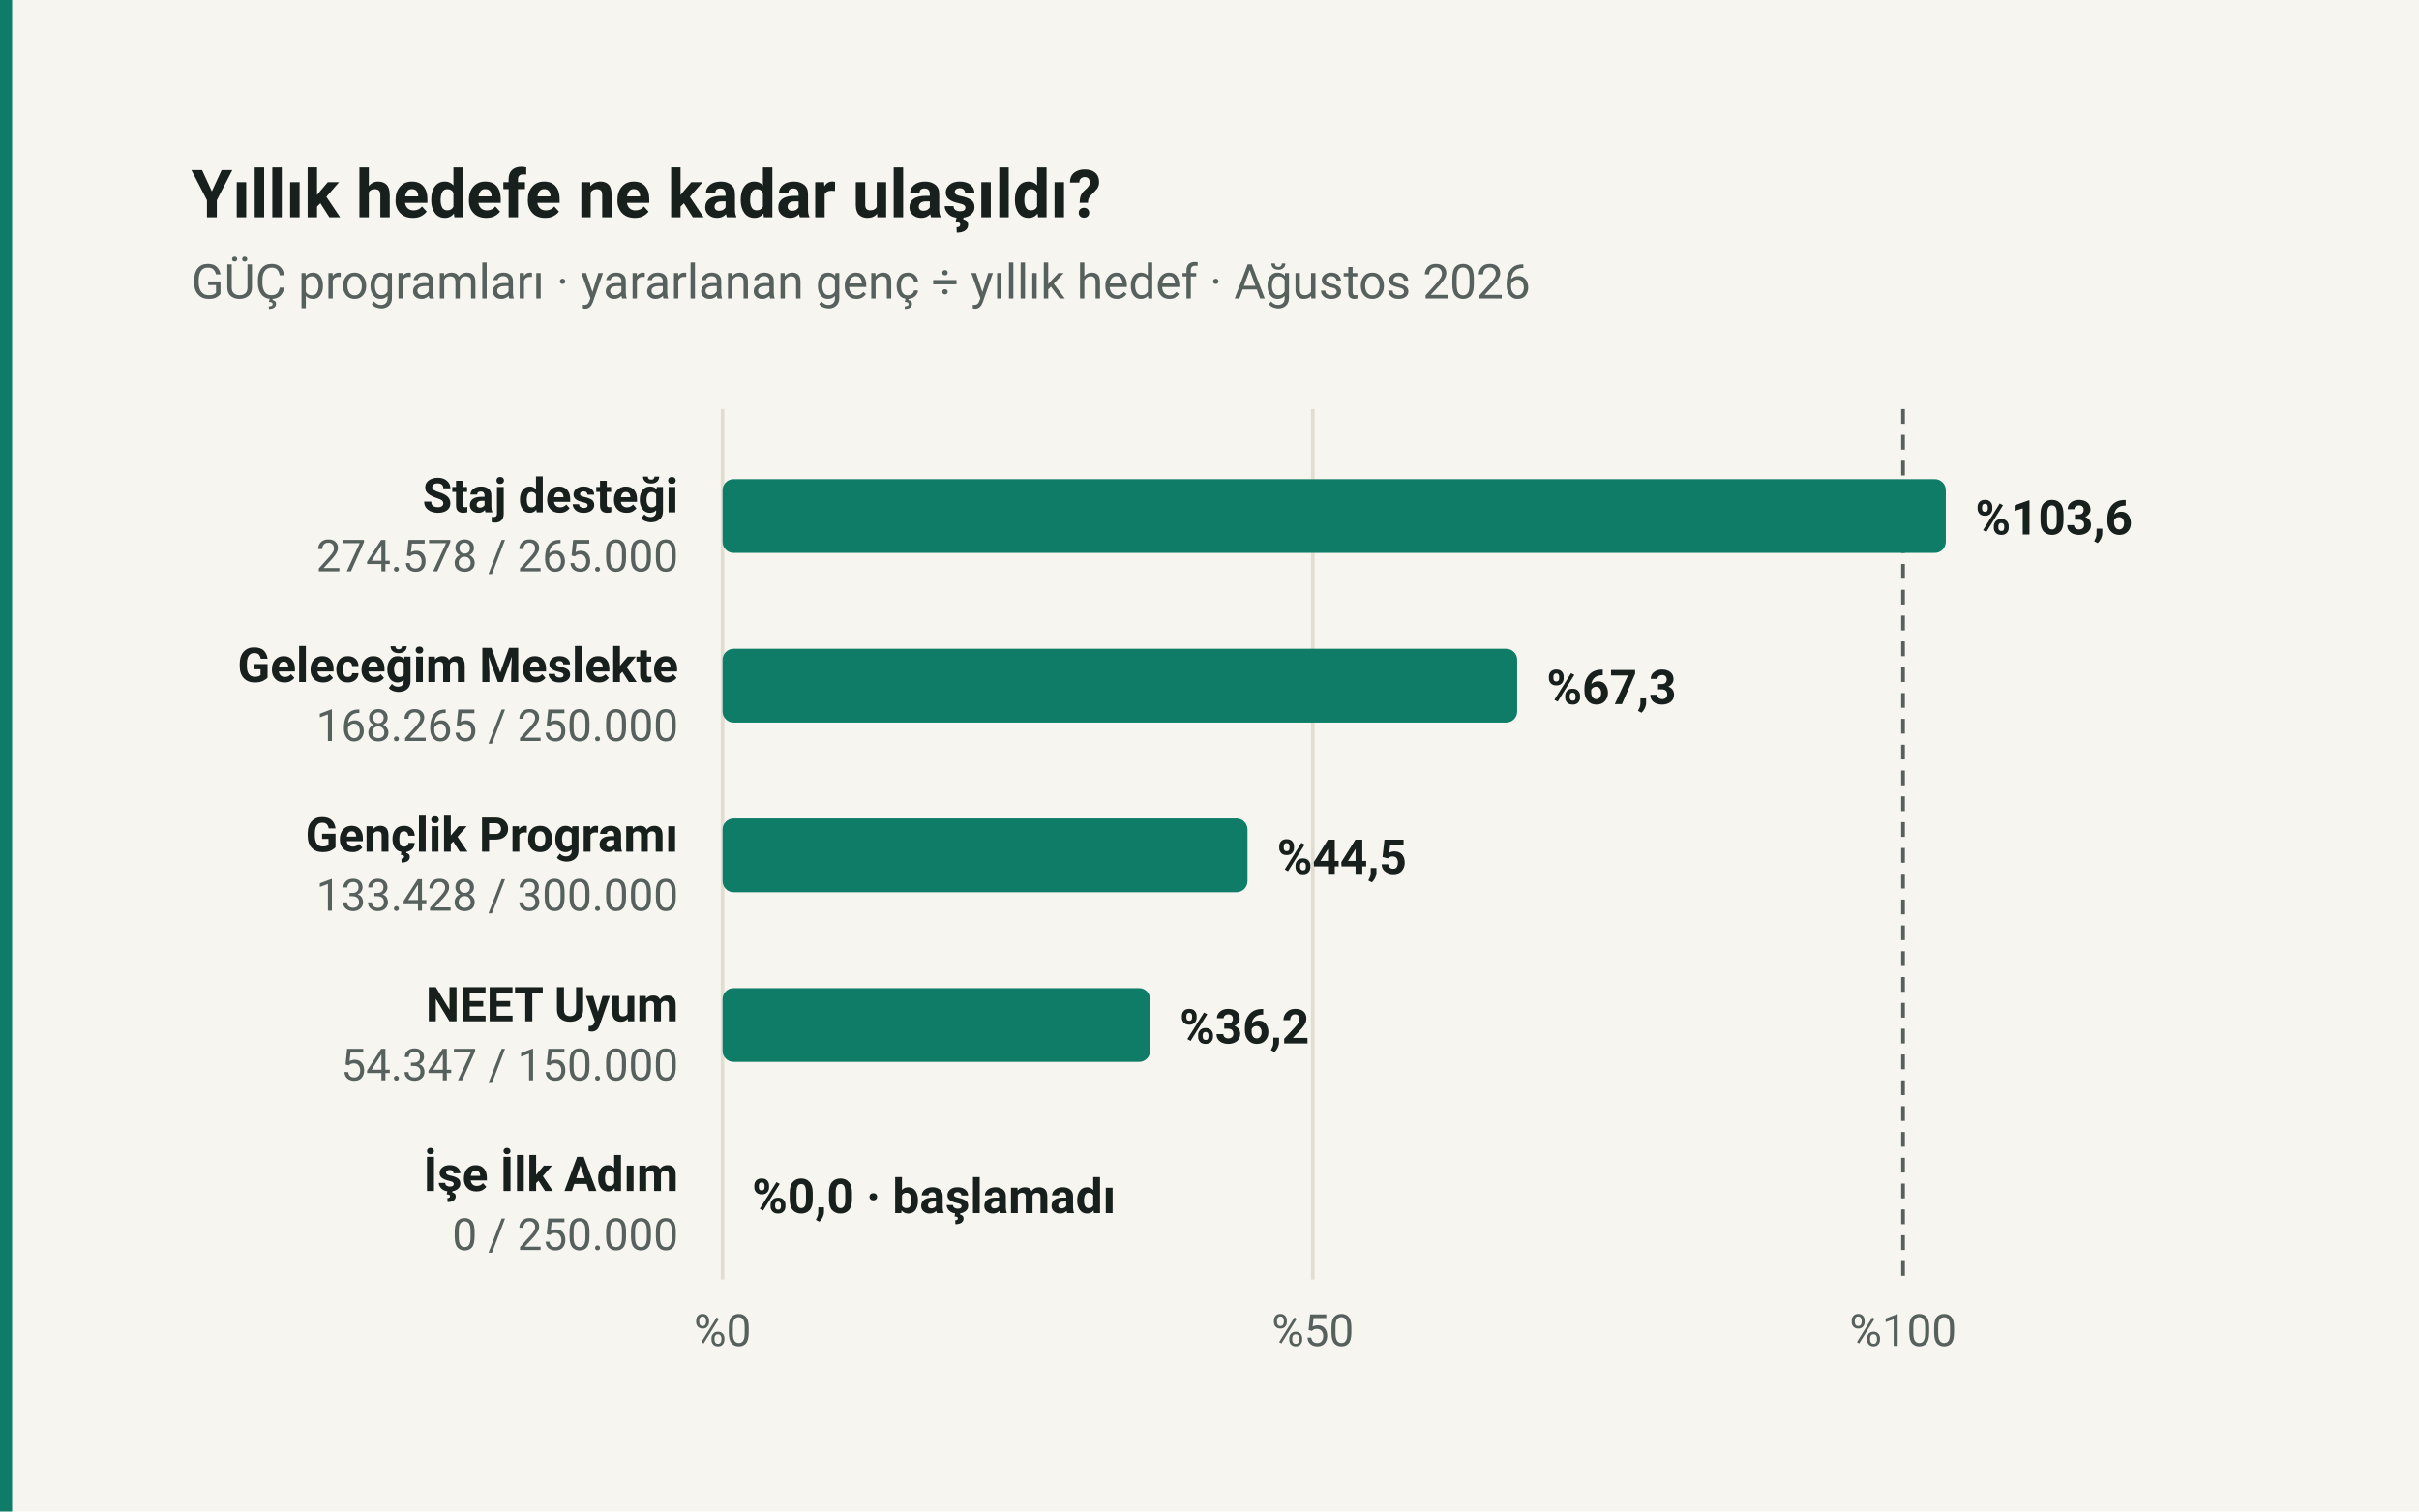
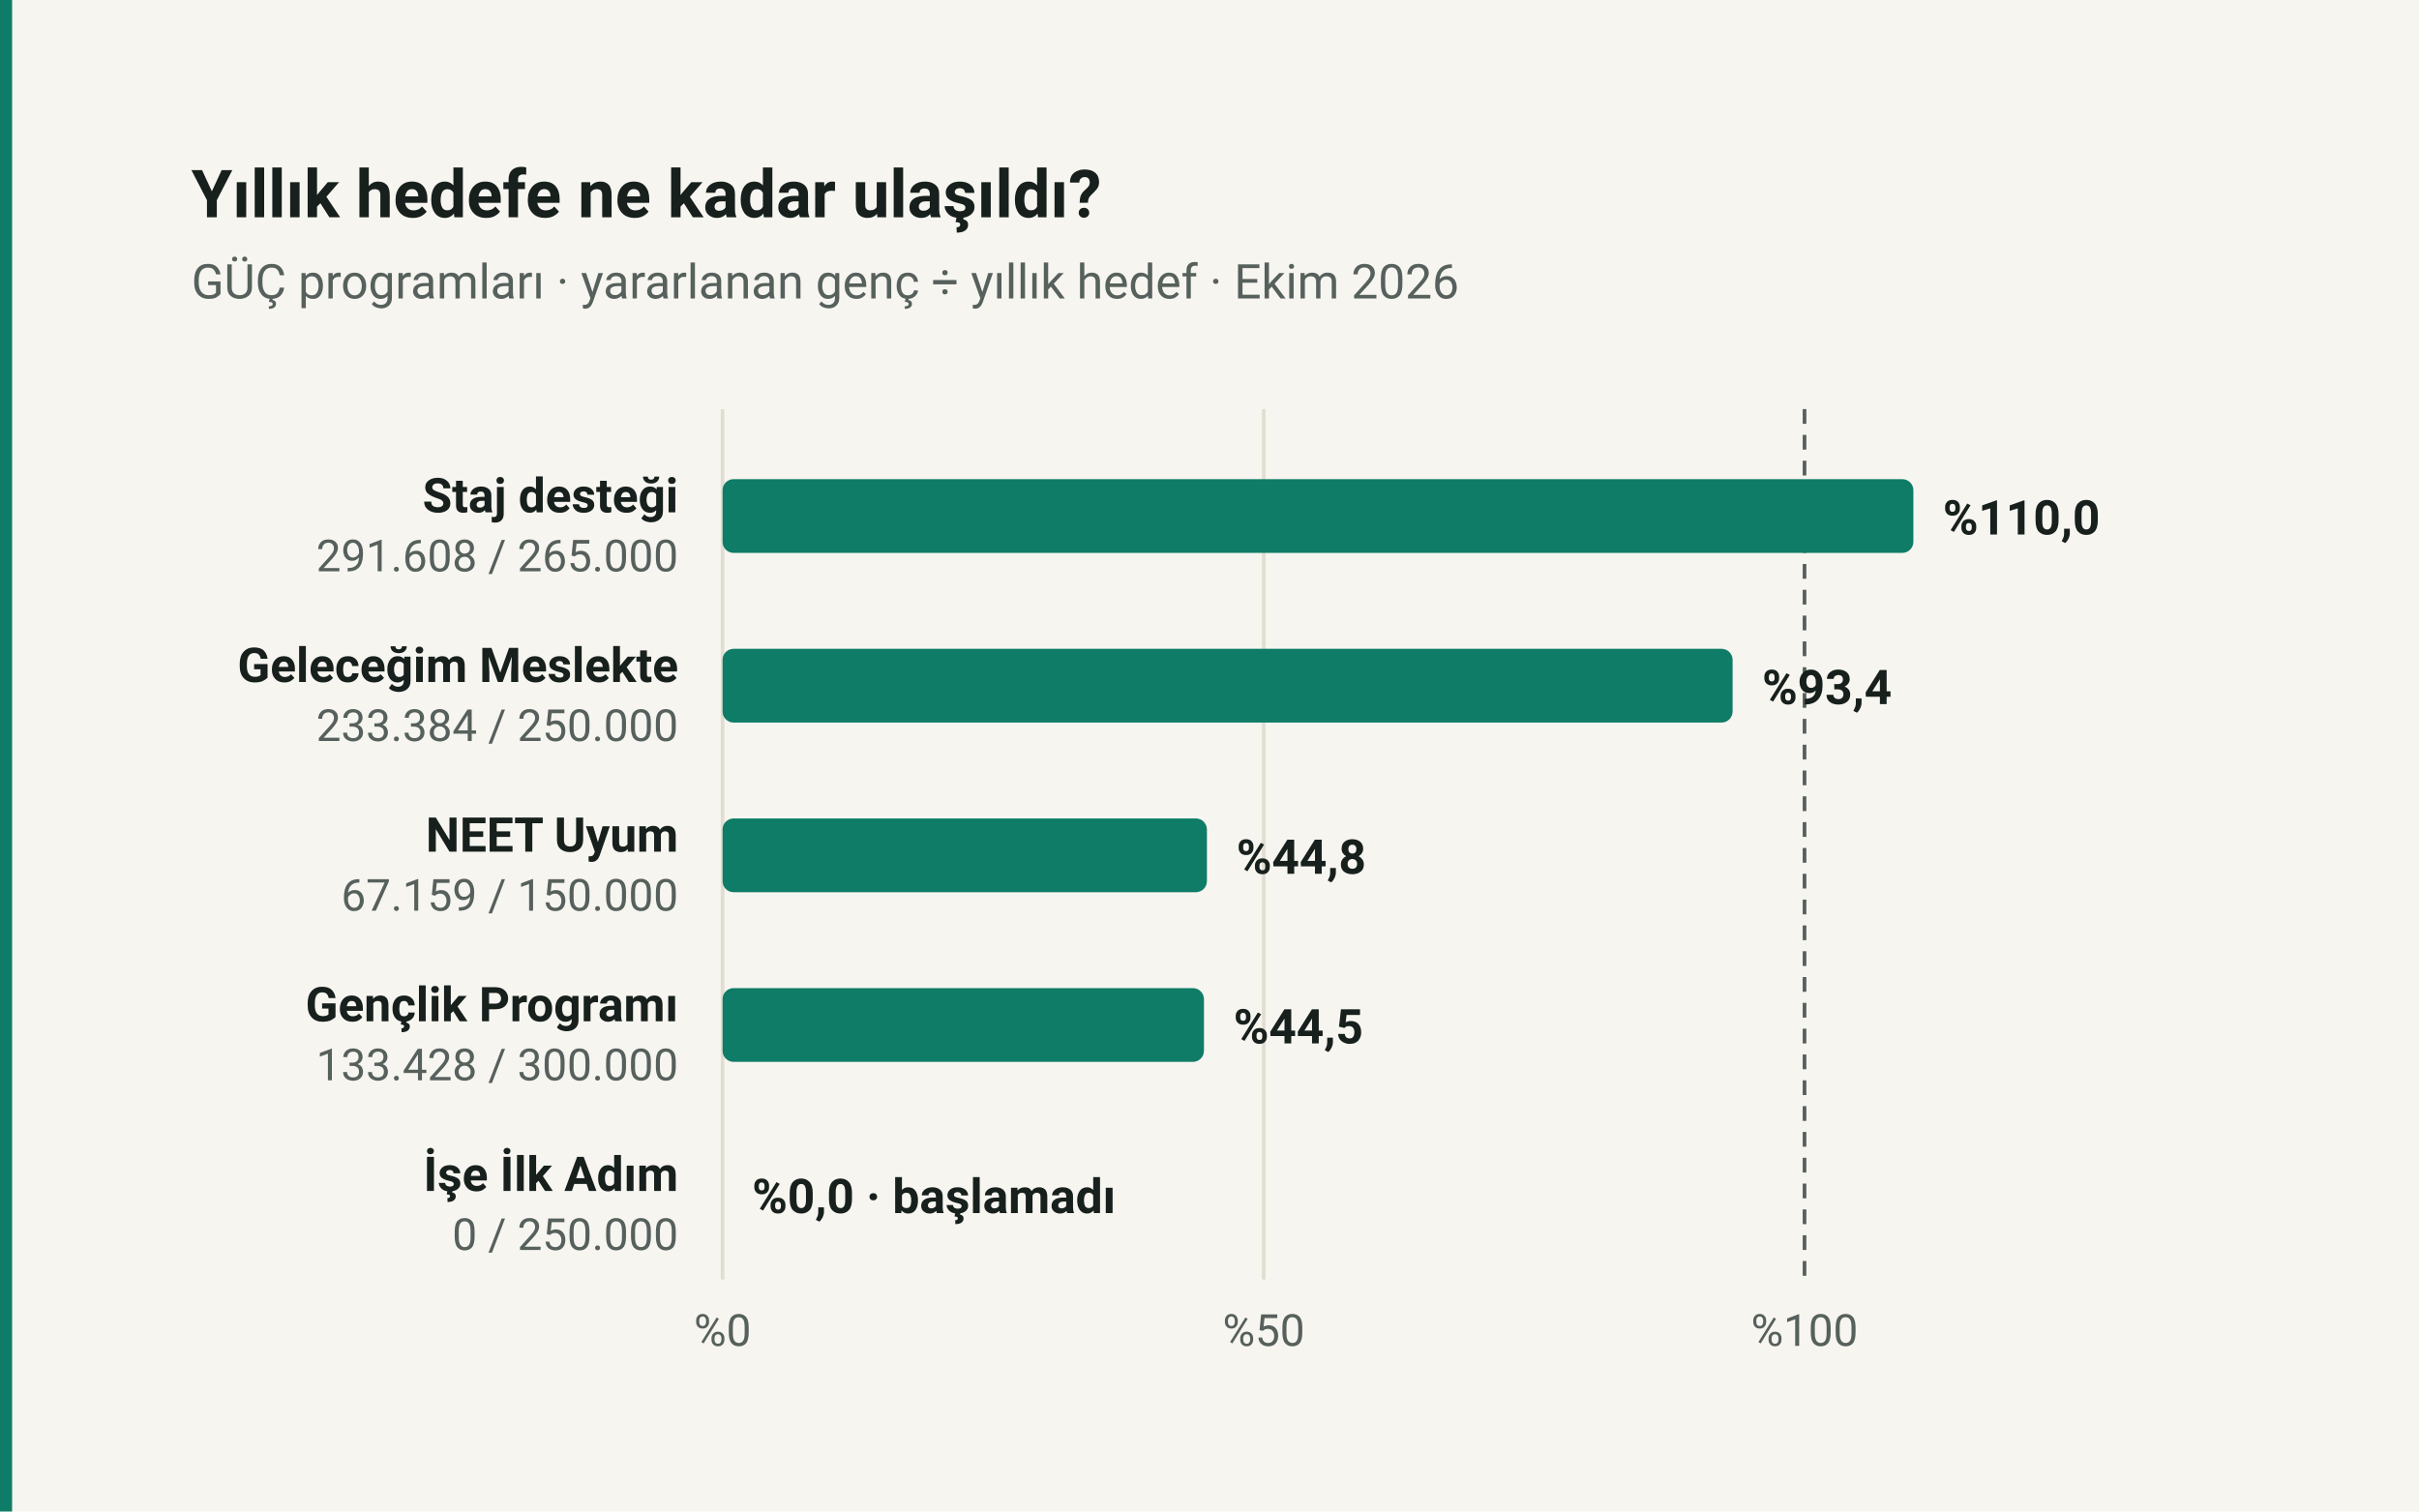
- <svg xmlns="http://www.w3.org/2000/svg" viewBox="0 0 800 500" width="800" height="500" role="img" aria-label="GÜÇ programlarında Ağustos 2026 gerçekleşmesi: staj desteği %103,6, Geleceğim Meslekte %67,3, İŞKUR Gençlik %44,5, NEET İşgücü Uyum %36,2, İşe İlk Adım %0">
+ <svg xmlns="http://www.w3.org/2000/svg" viewBox="0 0 800 500" width="800" height="500" role="img" aria-label="GÜÇ programlarında Ekim 2026 gerçekleşmesi: staj desteği %110,0, Geleceğim Meslekte %93,4, İŞKUR Gençlik %44,5, NEET İşgücü Uyum %44,8, İşe İlk Adım %0">
  <style>text{font-family:"Segoe UI",-apple-system,BlinkMacSystemFont,Roboto,Helvetica,Arial,sans-serif}</style>
  <rect width="800" height="500" fill="#f7f5f0" />
  <rect width="4" height="500" fill="#0e7c66" />
  <svg x="34" y="30" width="732" height="440" viewBox="0 0 600 360">
    <text x="24" y="34" font-size="18" font-weight="700" font-family="Georgia,'Times New Roman',serif" fill="#17201d">Yıllık hedefe ne kadar ulaşıldı?</text>
-     <text x="24" y="56" font-size="13" fill="#56605c">GÜÇ programları · yararlanan genç ÷ yıllık hedef · Ağustos 2026</text>
+     <text x="24" y="56" font-size="13" fill="#56605c">GÜÇ programları · yararlanan genç ÷ yıllık hedef · Ekim 2026</text>
    <path d="M168.0 86 V322" stroke="#e2ddd2" stroke-width="1" />
    <text x="168.0" y="340" font-size="12" fill="#56605c" text-anchor="middle">%0</text>
-     <path d="M328.0 86 V322" stroke="#e2ddd2" stroke-width="1" />
-     <text x="328.0" y="340" font-size="12" fill="#56605c" text-anchor="middle">%50</text>
-     <path d="M488.0 86 V322" stroke="#56605c" stroke-width="1" stroke-dasharray="4 3" />
-     <text x="488.0" y="340" font-size="12" fill="#56605c" text-anchor="middle">%100</text>
+     <path d="M314.7 86 V322" stroke="#e2ddd2" stroke-width="1" />
+     <text x="314.7" y="340" font-size="12" fill="#56605c" text-anchor="middle">%50</text>
+     <path d="M461.3 86 V322" stroke="#56605c" stroke-width="1" stroke-dasharray="4 3" />
+     <text x="461.3" y="340" font-size="12" fill="#56605c" text-anchor="middle">%100</text>
    <text x="156" y="114" font-size="13" font-weight="700" fill="#17201d" text-anchor="end">Staj desteği</text>
-     <text x="156" y="130" font-size="12" fill="#56605c" text-anchor="end">274.578 / 265.000</text>
-     <rect x="168" y="105" width="331.6" height="20" rx="3" fill="#0e7c66" />
-     <text x="507.6" y="120" font-size="13" font-weight="650" fill="#17201d">%103,6</text>
+     <text x="156" y="130" font-size="12" fill="#56605c" text-anchor="end">291.608 / 265.000</text>
+     <rect x="168" y="105" width="322.8" height="20" rx="3" fill="#0e7c66" />
+     <text x="498.8" y="120" font-size="13" font-weight="650" fill="#17201d">%110,0</text>
    <text x="156" y="160" font-size="13" font-weight="700" fill="#17201d" text-anchor="end">Geleceğim Meslekte</text>
-     <text x="156" y="176" font-size="12" fill="#56605c" text-anchor="end">168.265 / 250.000</text>
-     <rect x="168" y="151" width="215.4" height="20" rx="3" fill="#0e7c66" />
-     <text x="391.4" y="166" font-size="13" font-weight="650" fill="#17201d">%67,3</text>
-     <text x="156" y="206" font-size="13" font-weight="700" fill="#17201d" text-anchor="end">Gençlik Programı</text>
-     <text x="156" y="222" font-size="12" fill="#56605c" text-anchor="end">133.428 / 300.000</text>
-     <rect x="168" y="197" width="142.3" height="20" rx="3" fill="#0e7c66" />
-     <text x="318.3" y="212" font-size="13" font-weight="650" fill="#17201d">%44,5</text>
-     <text x="156" y="252" font-size="13" font-weight="700" fill="#17201d" text-anchor="end">NEET Uyum</text>
-     <text x="156" y="268" font-size="12" fill="#56605c" text-anchor="end">54.347 / 150.000</text>
-     <rect x="168" y="243" width="115.9" height="20" rx="3" fill="#0e7c66" />
-     <text x="291.9" y="258" font-size="13" font-weight="650" fill="#17201d">%36,2</text>
+     <text x="156" y="176" font-size="12" fill="#56605c" text-anchor="end">233.384 / 250.000</text>
+     <rect x="168" y="151" width="273.8" height="20" rx="3" fill="#0e7c66" />
+     <text x="449.8" y="166" font-size="13" font-weight="650" fill="#17201d">%93,4</text>
+     <text x="156" y="206" font-size="13" font-weight="700" fill="#17201d" text-anchor="end">NEET Uyum</text>
+     <text x="156" y="222" font-size="12" fill="#56605c" text-anchor="end">67.159 / 150.000</text>
+     <rect x="168" y="197" width="131.3" height="20" rx="3" fill="#0e7c66" />
+     <text x="307.3" y="212" font-size="13" font-weight="650" fill="#17201d">%44,8</text>
+     <text x="156" y="252" font-size="13" font-weight="700" fill="#17201d" text-anchor="end">Gençlik Programı</text>
+     <text x="156" y="268" font-size="12" fill="#56605c" text-anchor="end">133.428 / 300.000</text>
+     <rect x="168" y="243" width="130.5" height="20" rx="3" fill="#0e7c66" />
+     <text x="306.5" y="258" font-size="13" font-weight="650" fill="#17201d">%44,5</text>
    <text x="156" y="298" font-size="13" font-weight="700" fill="#17201d" text-anchor="end">İşe İlk Adım</text>
    <text x="156" y="314" font-size="12" fill="#56605c" text-anchor="end">0 / 250.000</text>
    <text x="176.0" y="304" font-size="13" font-weight="650" fill="#17201d">%0,0 · başlamadı</text>
  </svg>
</svg>
